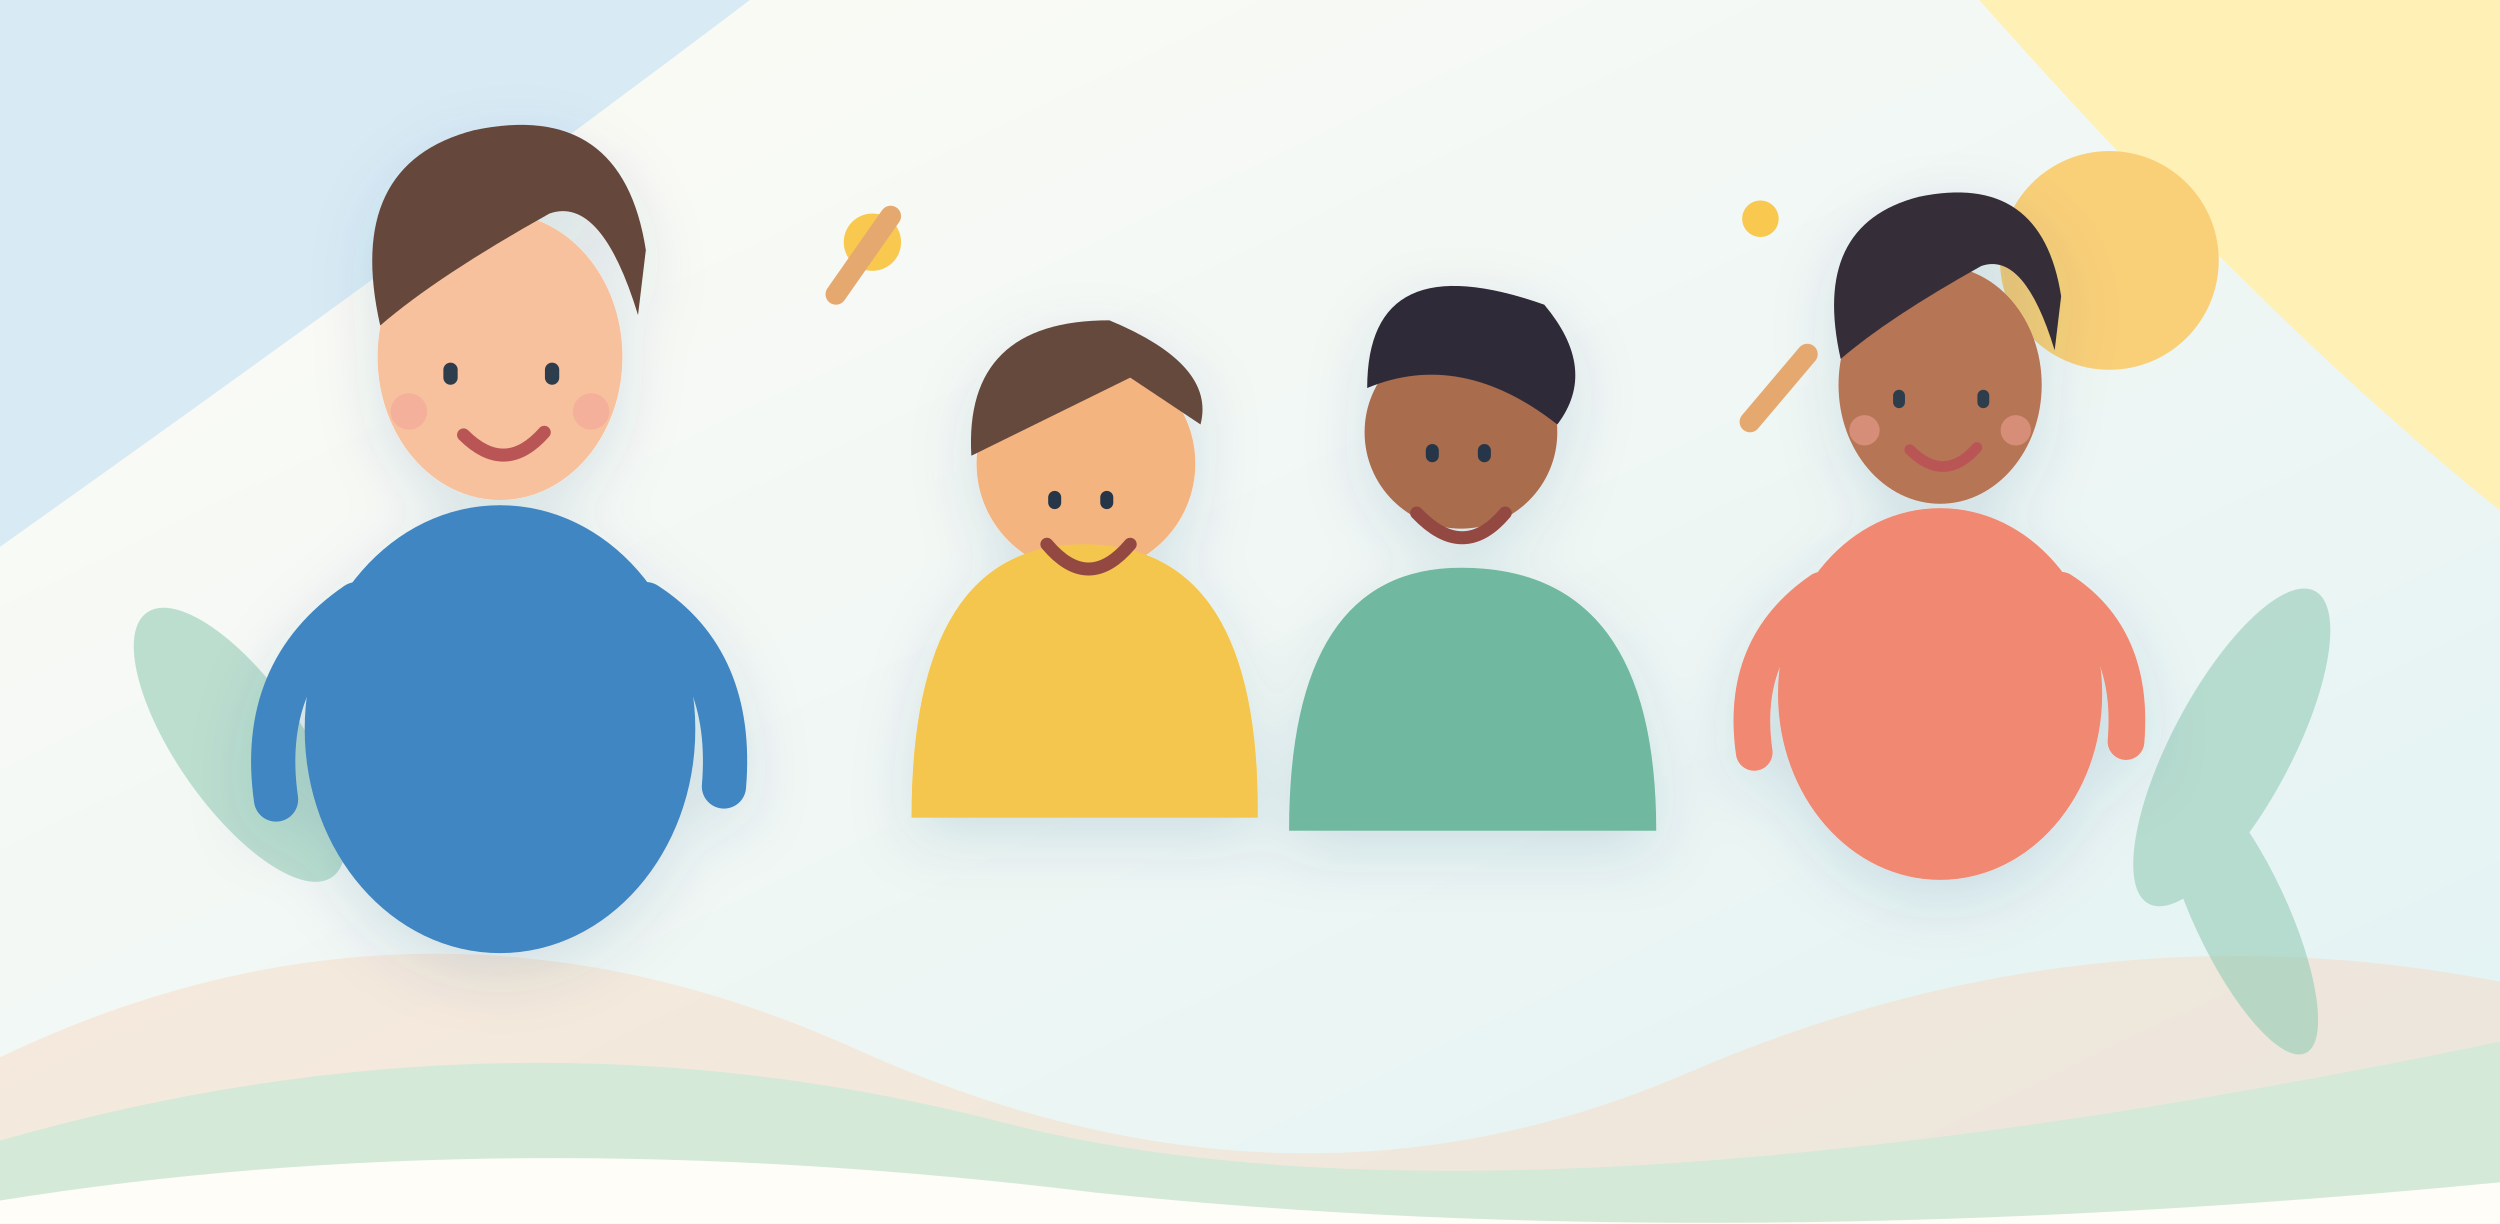
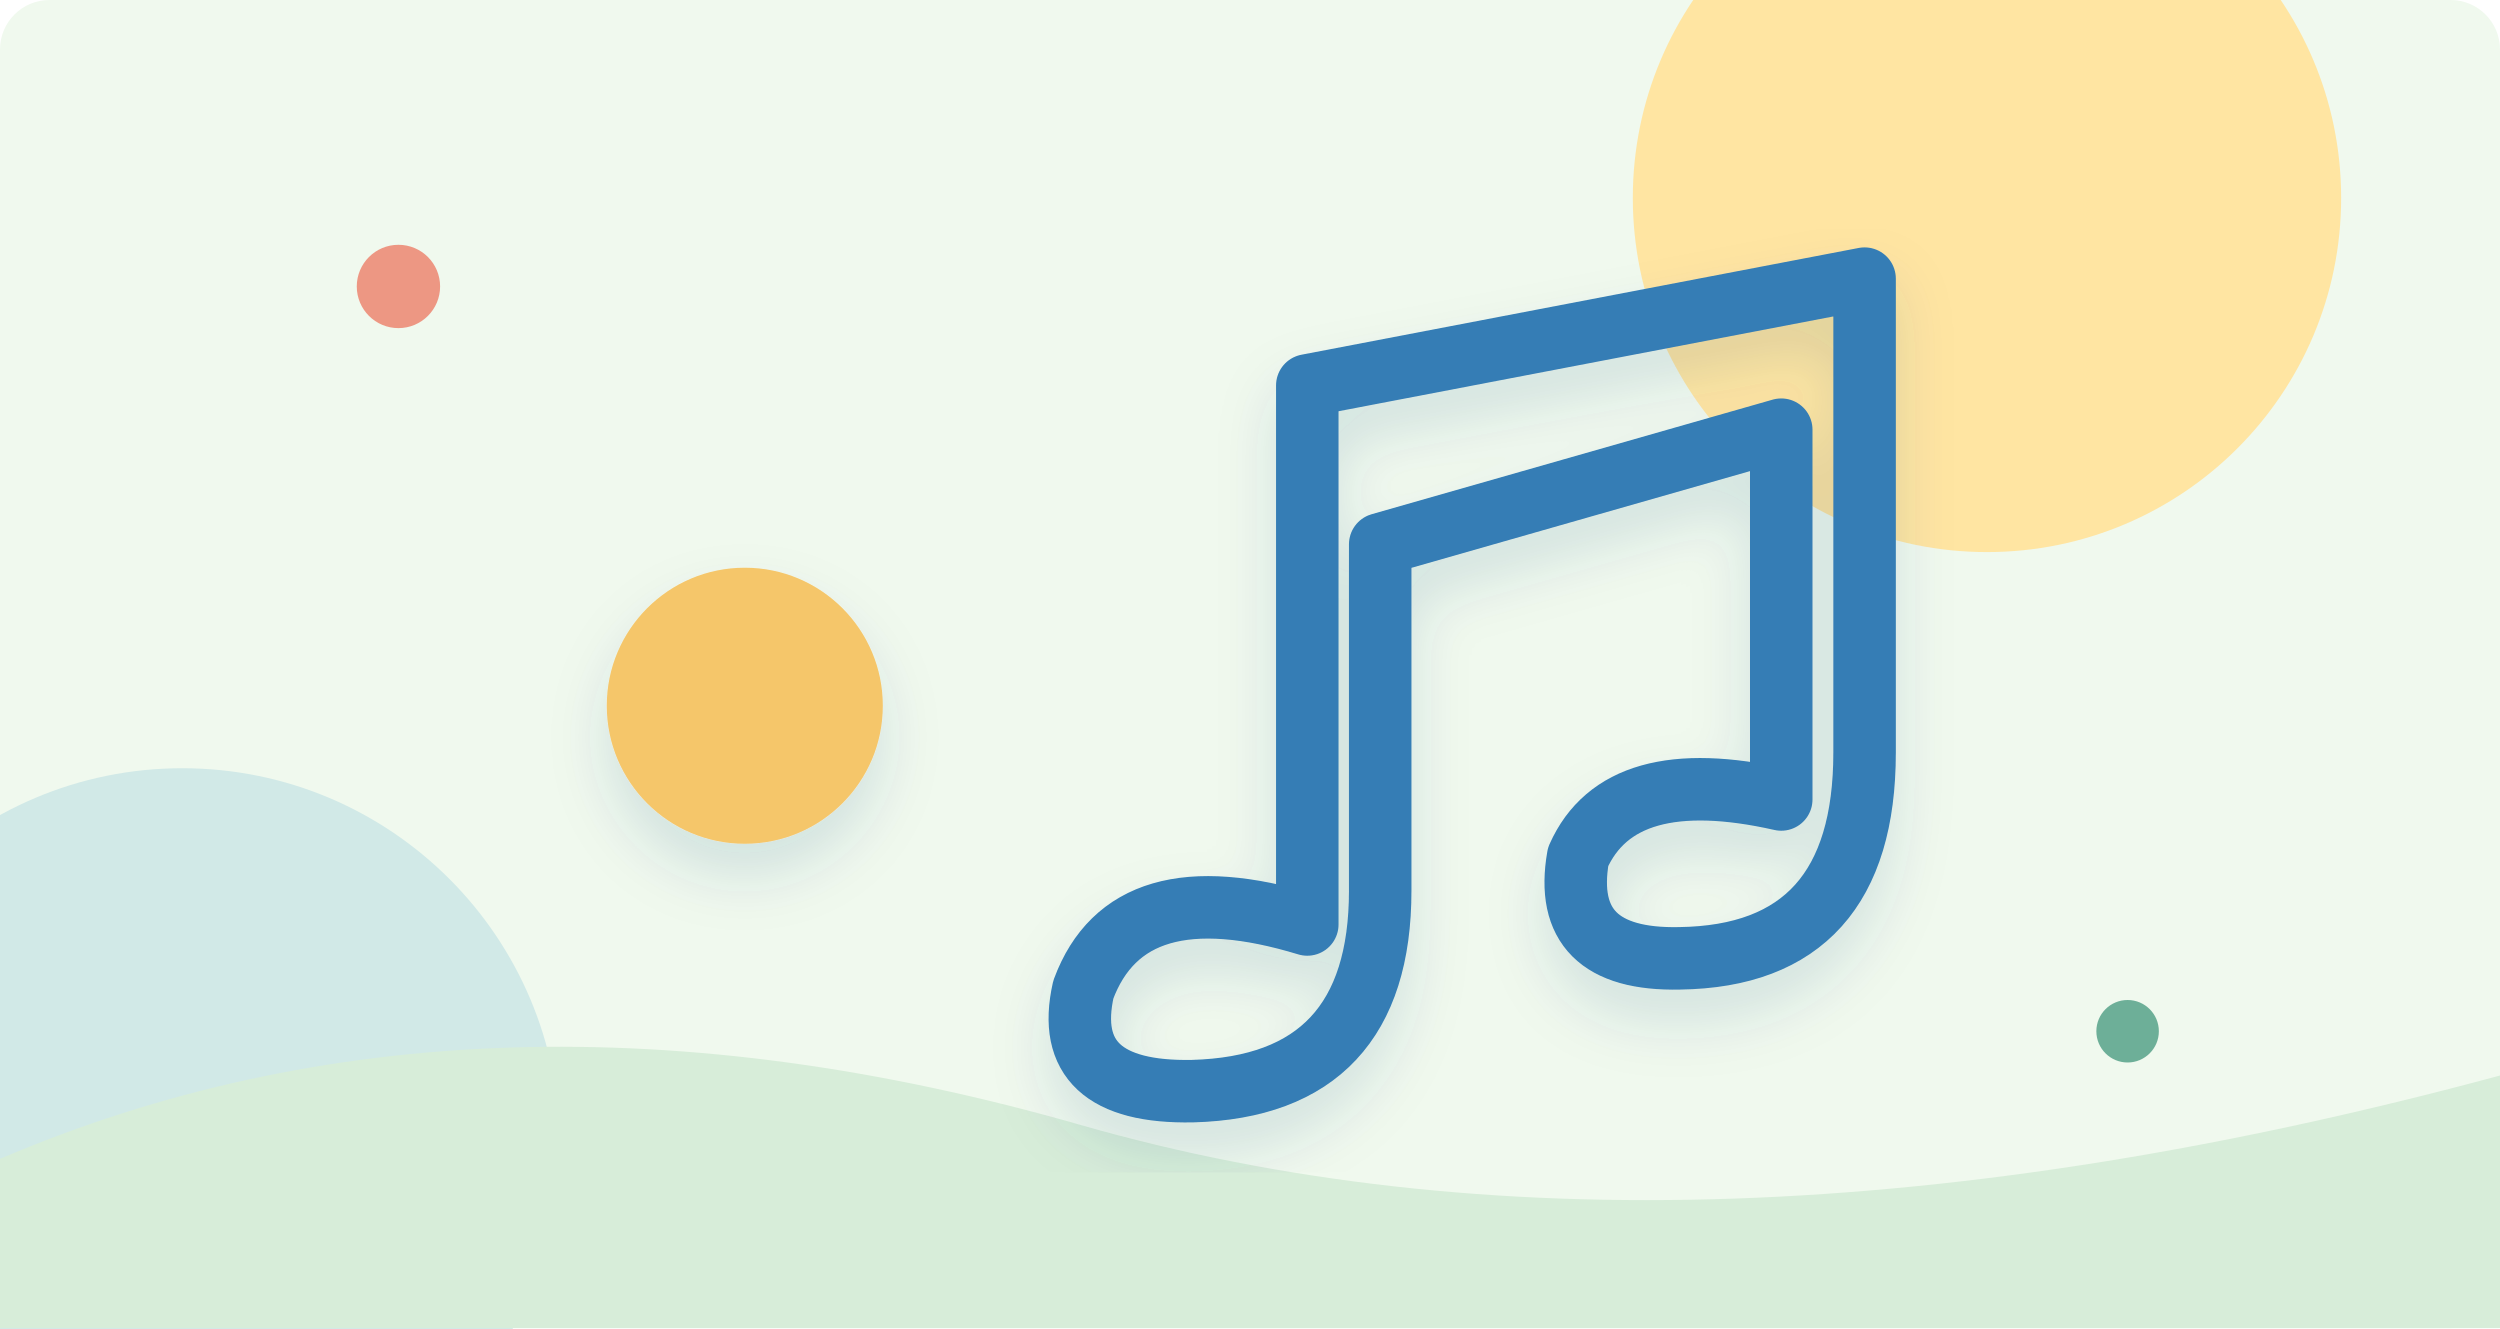
- <svg xmlns="http://www.w3.org/2000/svg" viewBox="0 0 960 470" role="img" aria-label="Ilustração alegre da comunidade escolar">
+ <svg xmlns="http://www.w3.org/2000/svg" viewBox="0 0 960 510">
  <defs>
-     <linearGradient id="bg" x2="1" y2="1">
-       <stop stop-color="#FFFCF5" />
-       <stop offset="1" stop-color="#E1F2F4" />
-     </linearGradient>
-     <filter id="sh">
-       <feDropShadow dx="0" dy="8" stdDeviation="12" flood-color="#1D4978" flood-opacity=".13" />
+     <filter id="shadow">
+       <feDropShadow dx="0" dy="12" stdDeviation="11" flood-color="#1C457A" flood-opacity=".13" />
    </filter>
  </defs>
-   <rect width="960" height="470" fill="url(#bg)" />
-   <path d="M0 0h288Q169 90 0 210Z" fill="#D8EBF5" />
-   <path d="M960 0H760Q870 124 960 196Z" fill="#FFF0B5" />
-   <circle cx="810" cy="100" r="42" fill="#F9D078" />
-   <path d="M0 406Q163 328 329 403T648 412T960 377V470H0Z" fill="#F9D7BE" opacity=".45" />
-   <path d="M0 438Q195 382 385 431T960 400V470H0Z" fill="#D4E9D8" />
-   <g opacity=".55" fill="#8CC9B1">
-     <ellipse cx="92" cy="286" rx="24" ry="62" transform="rotate(-35 92 286)" />
-     <ellipse cx="857" cy="287" rx="23" ry="68" transform="rotate(28 857 287)" />
-     <ellipse cx="860" cy="350" rx="18" ry="60" transform="rotate(-25 860 350)" />
+   <rect x="0" y="0" width="960" height="510" rx="19" fill="#F0F9EE" />
+   <circle cx="763" cy="76" r="136" fill="#FFE5A2" />
+   <circle cx="70" cy="440" r="145" fill="#D1E9E7" />
+   <path d="M0 445Q185 366 415 432T960 413V510H0Z" fill="#D7EDD9" />
+   <g filter="url(#shadow)">
+     <path d="M502 148v207q-69-21-86 25-9 40 42 39 72-2 72-77V209l154-44v142q-62-14-78 22-7 40 39 39 71-1 71-79V107Z" fill="none" stroke="#357DB5" stroke-width="24" stroke-linecap="round" stroke-linejoin="round" />
+     <circle cx="286" cy="271" r="53" fill="#F5C66A" />
  </g>
-   <g filter="url(#sh)">
-     <g transform="translate(192 130) scale(1)">
-       <ellipse cx="0" cy="150" rx="75" ry="86" fill="#3F86C2" />
-       <path d="M-55 102q-38 26-31 75M56 102q34 22 30 70" fill="none" stroke="#3F86C2" stroke-width="17" stroke-linecap="round" />
-       <ellipse cy="7" cx="0" rx="47" ry="55" fill="#F7C19E" />
-       <path d="M-46-5q-14-62 36-75 57-12 66 46l-3 25Q39-55 19-48q-43 24-65 43" fill="#65473A" />
-       <path d="M-19 12v3m39-3v3" fill="none" stroke="#2E3D4C" stroke-width="5.5" stroke-linecap="round" />
-       <path d="M-14 37q16 16 31-1" fill="none" stroke="#B95655" stroke-width="5" stroke-linecap="round" />
-       <circle cx="-35" cy="28" r="7" fill="#F3A298" opacity=".55" />
-       <circle cx="35" cy="28" r="7" fill="#F3A298" opacity=".55" />
-     </g>
-     <g transform="translate(745 142) scale(0.83)">
-       <ellipse cx="0" cy="150" rx="75" ry="86" fill="#F18872" />
-       <path d="M-55 102q-38 26-31 75M56 102q34 22 30 70" fill="none" stroke="#F18872" stroke-width="17" stroke-linecap="round" />
-       <ellipse cy="7" cx="0" rx="47" ry="55" fill="#B67554" />
-       <path d="M-46-5q-14-62 36-75 57-12 66 46l-3 25Q39-55 19-48q-43 24-65 43" fill="#342F39" />
-       <path d="M-19 12v3m39-3v3" fill="none" stroke="#2E3D4C" stroke-width="5.5" stroke-linecap="round" />
-       <path d="M-14 37q16 16 31-1" fill="none" stroke="#B95655" stroke-width="5" stroke-linecap="round" />
-       <circle cx="-35" cy="28" r="7" fill="#F3A298" opacity=".55" />
-       <circle cx="35" cy="28" r="7" fill="#F3A298" opacity=".55" />
-     </g>
-     <g transform="translate(480 260)">
-       <circle cx="-63" cy="-82" r="42" fill="#F4B480" />
-       <path d="M-107-85q-3-52 53-52 41 17 35 40l-27-18-61 30" fill="#65483D" />
-       <path d="M-130 54q0-105 66-105 68 0 67 105" fill="#F4C64E" />
-       <circle cx="81" cy="-94" r="37" fill="#A96C4E" />
-       <path d="M45-111q0-56 68-32 21 25 5 46-37-29-73-14" fill="#2F2B37" />
-       <path d="M15 59q0-101 66-101 75 0 75 101" fill="#70B9A0" />
-       <path d="M-75-69v2m20-2v2m125-20v2m20-2v2" stroke="#263546" stroke-width="5" stroke-linecap="round" />
-       <path d="M-78-51q16 19 32 0m110-12q18 19 34 0" stroke="#934943" stroke-width="5" stroke-linecap="round" fill="none" />
-     </g>
-   </g>
-   <g fill="#F8C84F">
-     <circle cx="335" cy="93" r="11" />
-     <circle cx="676" cy="84" r="7" />
-   </g>
-   <path d="M321 113l21-30m330 79 22-26" stroke="#E5A96F" stroke-width="8" stroke-linecap="round" />
-   <path d="M0 461q193-31 421-3 239 25 539-4v16H0Z" fill="#FFFDF8" />
+   <circle cx="153" cy="110" r="16" fill="#ED9783" />
+   <circle cx="817" cy="396" r="12" fill="#6DAF98" />
</svg>
